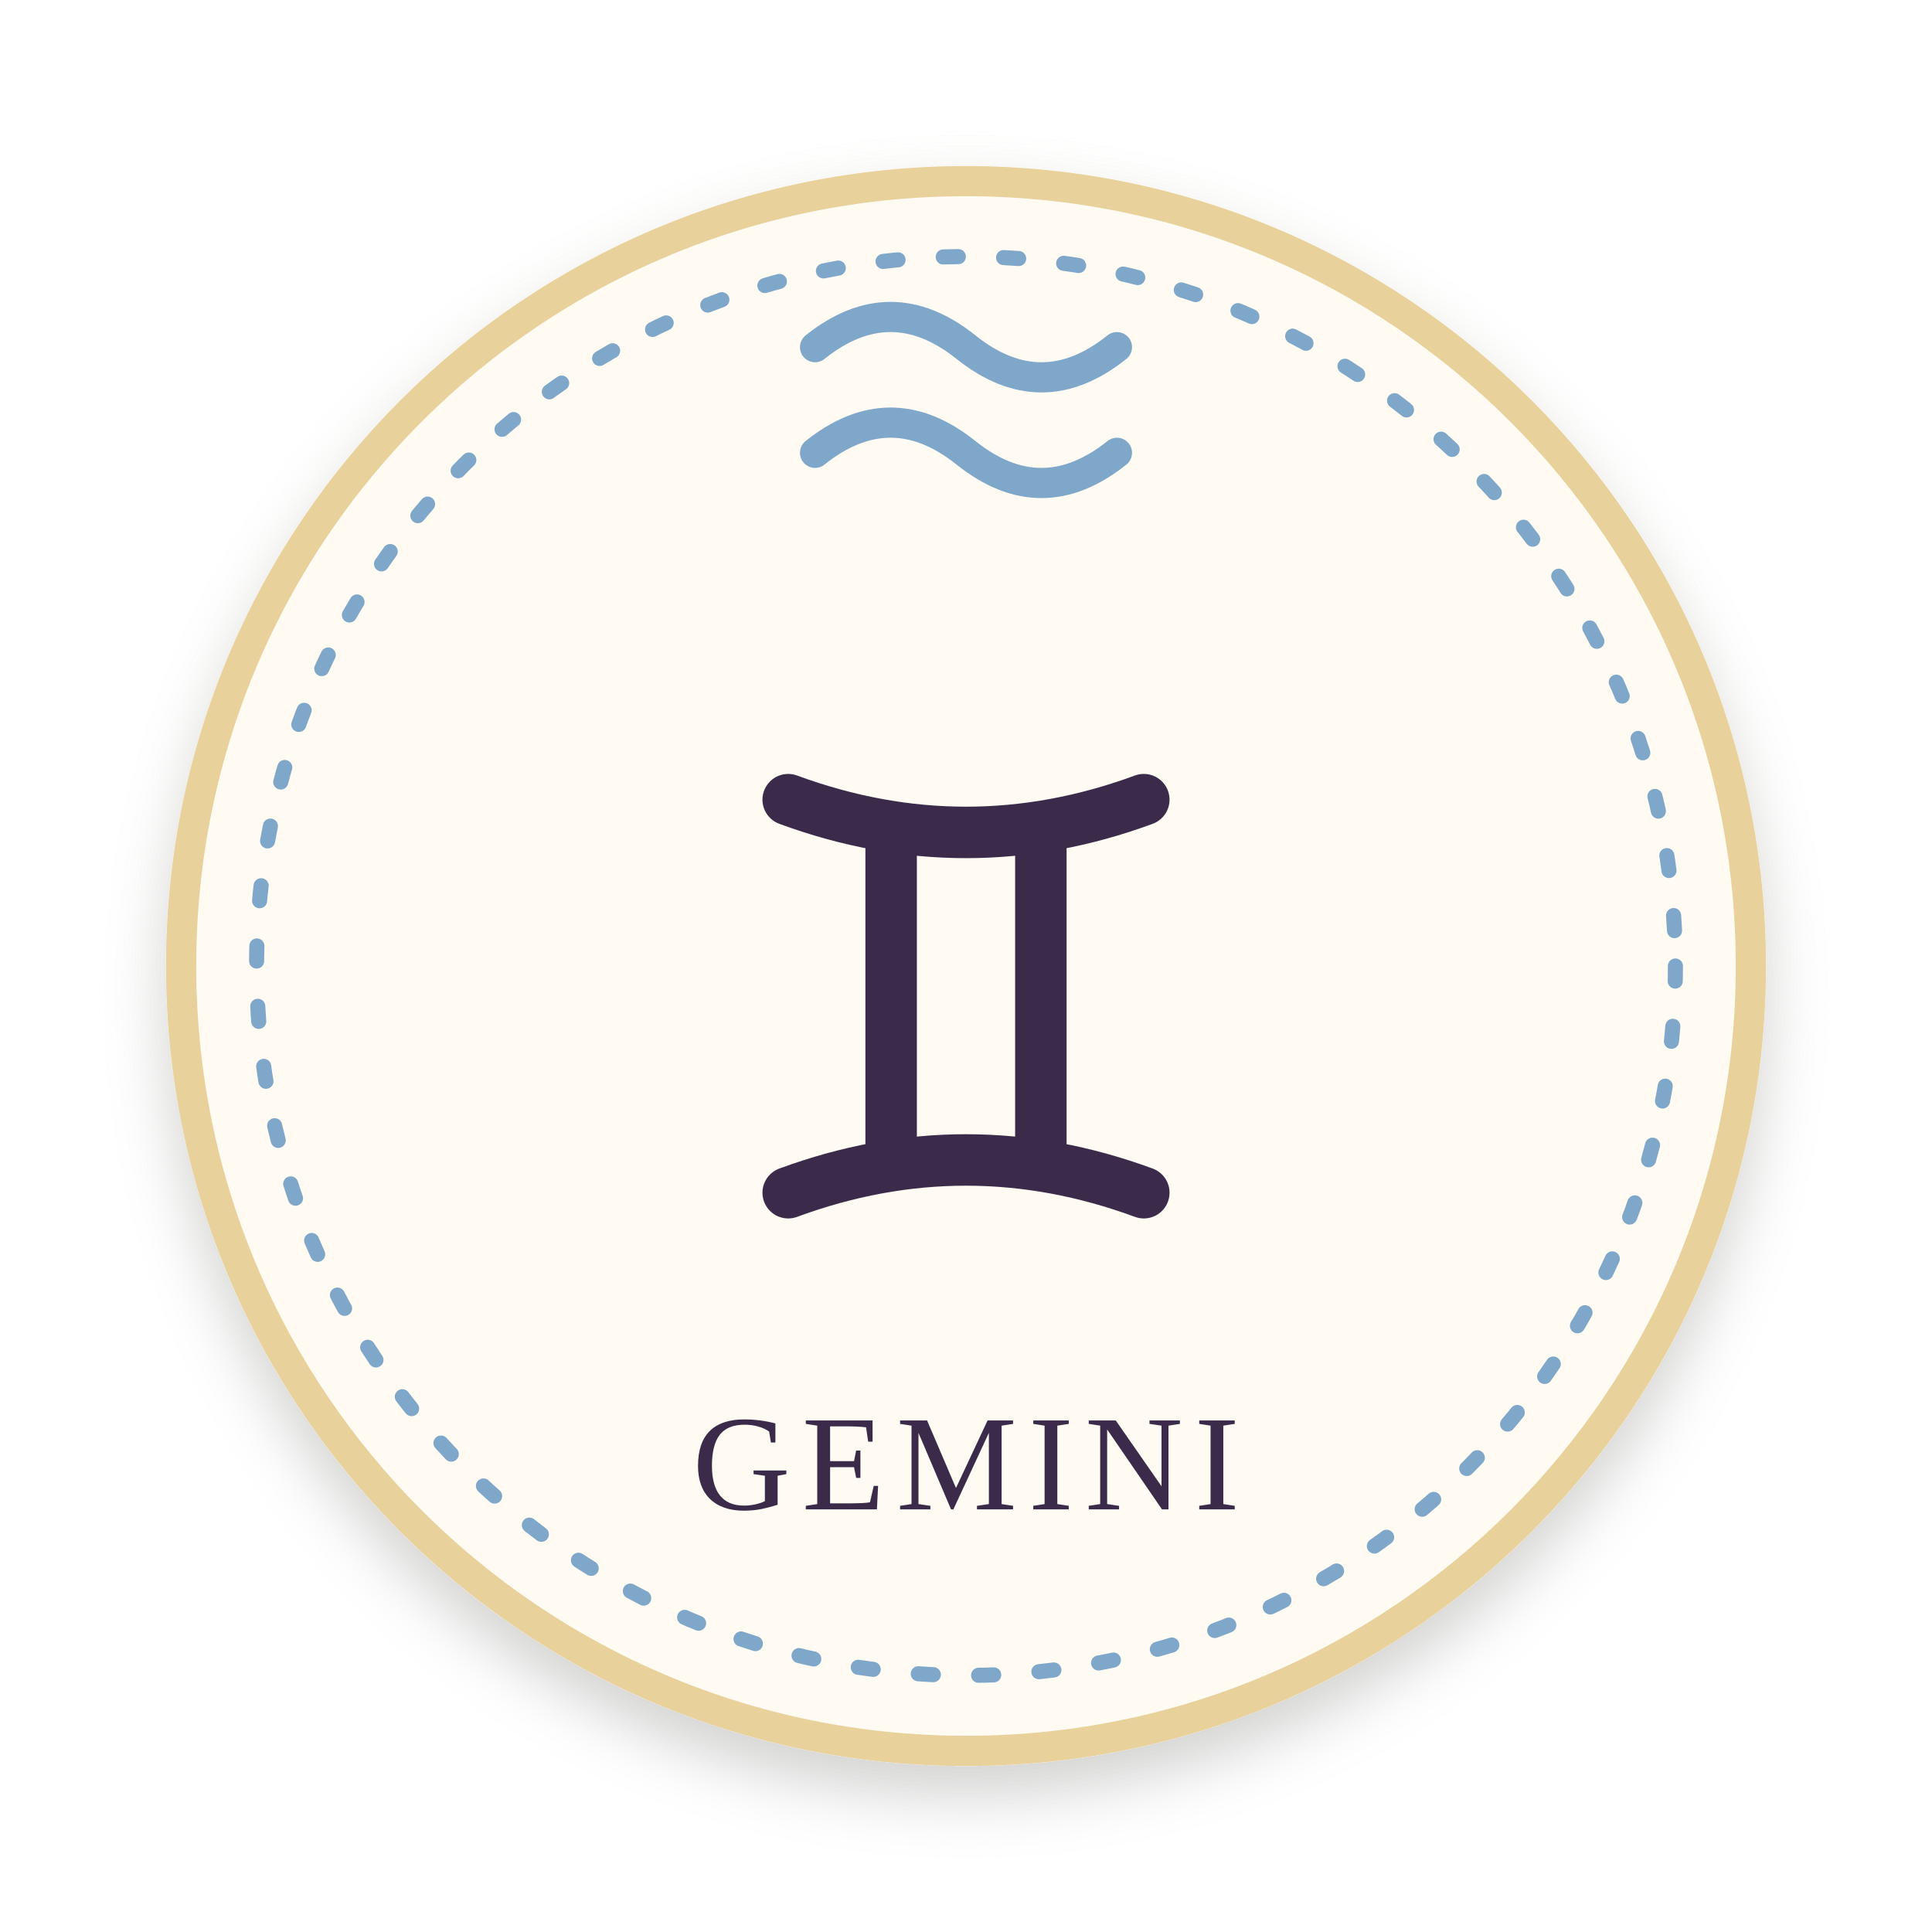
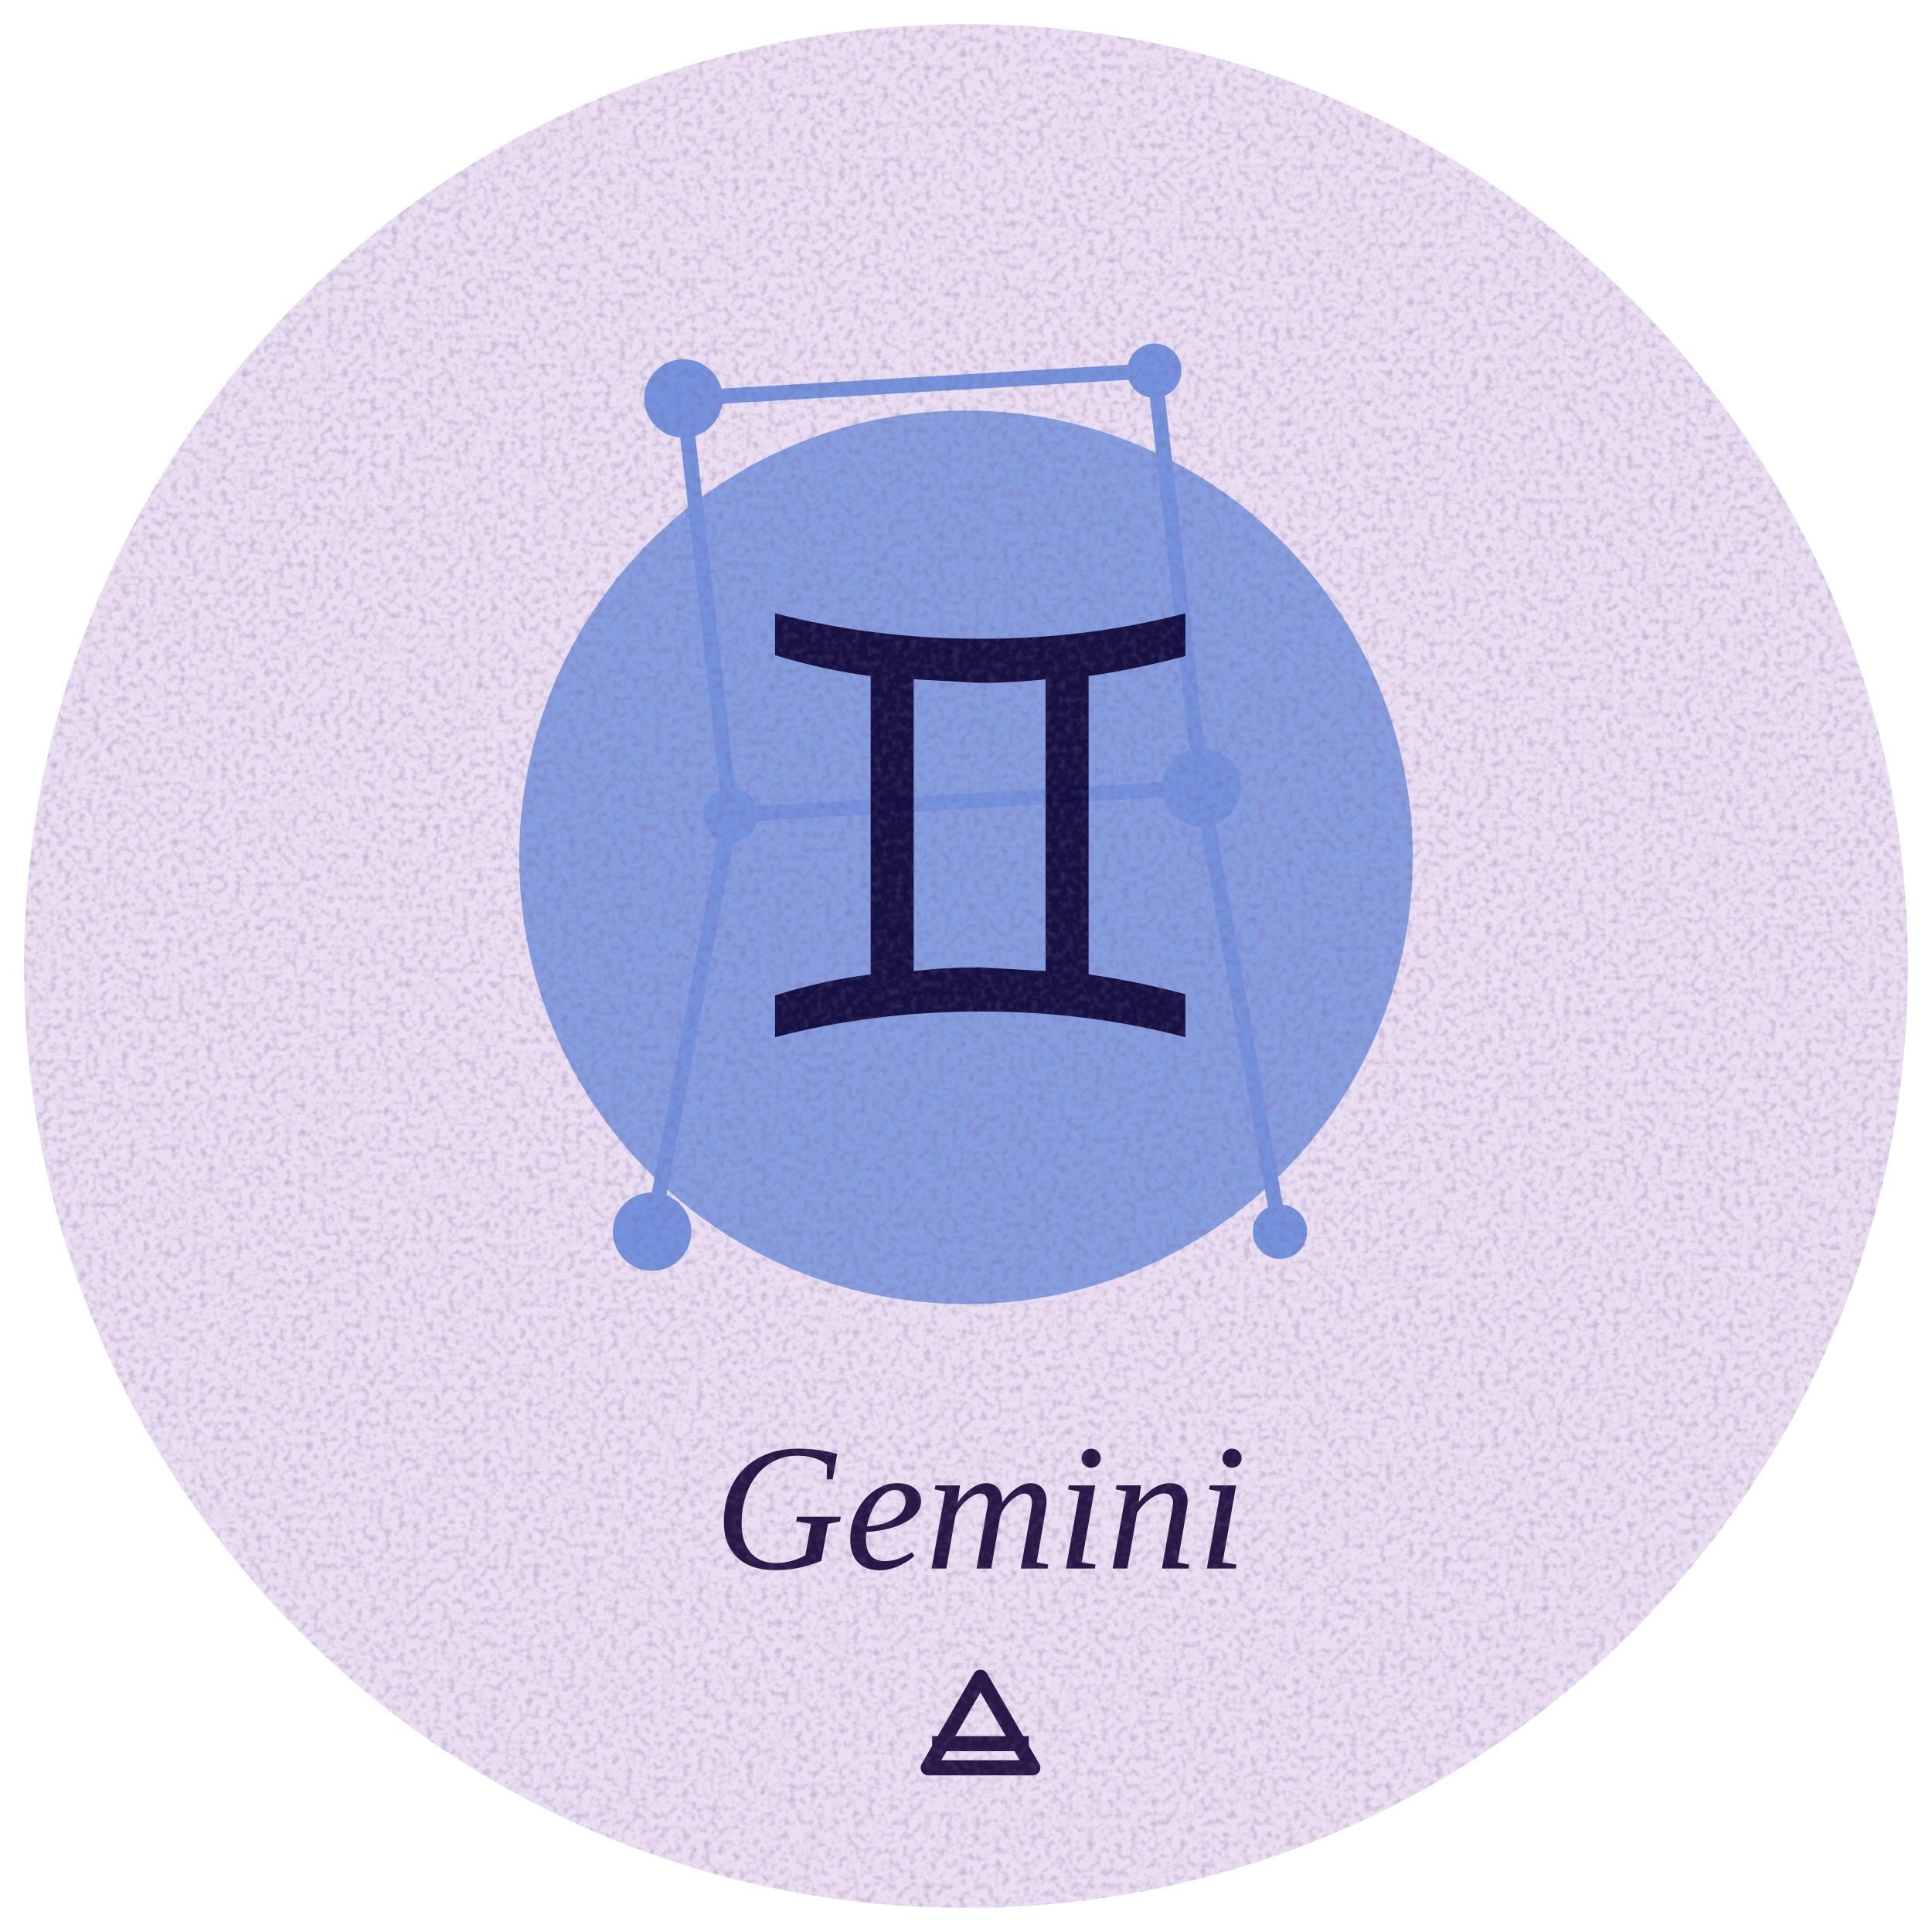
- <svg xmlns="http://www.w3.org/2000/svg" width="256" height="256" viewBox="0 0 256 256" role="img" aria-labelledby="title desc">
+ <svg xmlns="http://www.w3.org/2000/svg" width="320" height="320" viewBox="0 0 320 320" role="img" aria-labelledby="zo-gemini-t zo-gemini-d">
  <defs>
-     <radialGradient id="halo">
-       <stop stop-color="#fff" stop-opacity=".92" />
-       <stop offset=".55" stop-color="#F6E6C7" stop-opacity=".45" />
-       <stop offset="1" stop-color="#fff" stop-opacity="0" />
-     </radialGradient>
-     <linearGradient id="petal" x1="0" y1="0" x2="0" y2="1">
-       <stop stop-color="#7FA7C9" stop-opacity=".95" />
-       <stop offset="1" stop-color="#3B2A4A" />
-     </linearGradient>
-     <filter id="shadow" x="-20%" y="-20%" width="140%" height="150%">
-       <feGaussianBlur in="SourceAlpha" stdDeviation="4" />
-       <feOffset dy="4" />
-       <feComponentTransfer>
-         <feFuncA type="linear" slope=".17" />
-       </feComponentTransfer>
-       <feMerge>
-         <feMergeNode />
-         <feMergeNode in="SourceGraphic" />
-       </feMerge>
+     <clipPath id="zo-gemini-clip">
+       <circle cx="160" cy="160" r="156" />
+     </clipPath>
+     <filter id="zo-gemini-grain" x="0" y="0" width="100%" height="100%">
+       <feTurbulence type="fractalNoise" baseFrequency=".85" numOctaves="2" seed="63" />
+       <feColorMatrix type="matrix" values="0 0 0 0 .17 0 0 0 0 .11 0 0 0 0 .29 0 0 0 -1.4 .78" />
    </filter>
  </defs>
-   <circle cx="128" cy="128" r="122" fill="url(#halo)" />
-   <g filter="url(#shadow)">
-     <circle cx="128" cy="128" r="104" fill="#FFFBF3" stroke="#E8D19B" stroke-width="4" />
-     <circle cx="128" cy="128" r="94" fill="none" stroke="#7FA7C9" stroke-width="2" stroke-dasharray="2 6" stroke-linecap="round" />
-     <path d="M108 46Q118 38 128 46T148 46M108 60Q118 52 128 60T148 60" fill="none" stroke="#7FA7C9" stroke-width="4" stroke-linecap="round" />
-     <g transform="translate(128 132) scale(.62) translate(-128 -128)">
-       <path d="M90 86Q128 100 166 86M90 170Q128 156 166 170M112 95V161M144 95V161" fill="none" stroke="#3B2A4A" stroke-width="11" stroke-linecap="round" stroke-linejoin="round" />
+   <g clip-path="url(#zo-gemini-clip)">
+     <g fill="#EADFF2">
+       <circle cx="160" cy="160" r="156" />
    </g>
-     <text x="128" y="200" text-anchor="middle" font-family="Georgia, 'Times New Roman', serif" font-size="18" letter-spacing="1.5" fill="#3B2A4A">GEMINI</text>
+     <g style="mix-blend-mode:multiply">
+       <circle cx="160" cy="142" r="74" fill="#7FA7E8" opacity=".85" />
+       <line x1="113.2" y1="66" x2="121" y2="135" stroke="#7FA7E8" stroke-width="2.5" stroke-linecap="round" />
+       <line x1="121" y1="135" x2="108" y2="204" stroke="#7FA7E8" stroke-width="2.5" stroke-linecap="round" />
+       <line x1="191.2" y1="61.4" x2="199" y2="130.4" stroke="#7FA7E8" stroke-width="2.5" stroke-linecap="round" />
+       <line x1="199" y1="130.4" x2="212" y2="204" stroke="#7FA7E8" stroke-width="2.5" stroke-linecap="round" />
+       <line x1="113.2" y1="66" x2="191.2" y2="61.4" stroke="#7FA7E8" stroke-width="2.5" stroke-linecap="round" />
+       <line x1="121" y1="135" x2="199" y2="130.4" stroke="#7FA7E8" stroke-width="2.5" stroke-linecap="round" />
+       <circle cx="113.2" cy="66" r="6.5" fill="#7FA7E8" />
+       <circle cx="121" cy="135" r="4.5" fill="#7FA7E8" />
+       <circle cx="108" cy="204" r="6.5" fill="#7FA7E8" />
+       <circle cx="191.2" cy="61.4" r="4.5" fill="#7FA7E8" />
+       <circle cx="199" cy="130.4" r="6.5" fill="#7FA7E8" />
+       <circle cx="212" cy="204" r="4.5" fill="#7FA7E8" />
+     </g>
+     <g style="mix-blend-mode:multiply" transform="translate(2.4 1.8)">
+       <text x="160" y="170" text-anchor="middle" font-family="'Apple Symbols','Segoe UI Symbol','Noto Sans Symbols 2','DejaVu Sans',serif" font-size="96" fill="#2B1B4A">♊︎</text>
+       <text x="160" y="258" text-anchor="middle" font-family="Georgia,'Times New Roman',serif" font-style="italic" font-size="30" fill="#2B1B4A">Gemini</text>
+       <polygon points="160,276 168.66,291 151.34,291" fill="none" stroke="#2B1B4A" stroke-width="2.5" stroke-linejoin="round" />
+       <line x1="152" y1="287" x2="168" y2="287" stroke="#2B1B4A" stroke-width="2.5" />
+     </g>
+     <rect width="320" height="320" filter="url(#zo-gemini-grain)" opacity=".5" />
  </g>
</svg>
